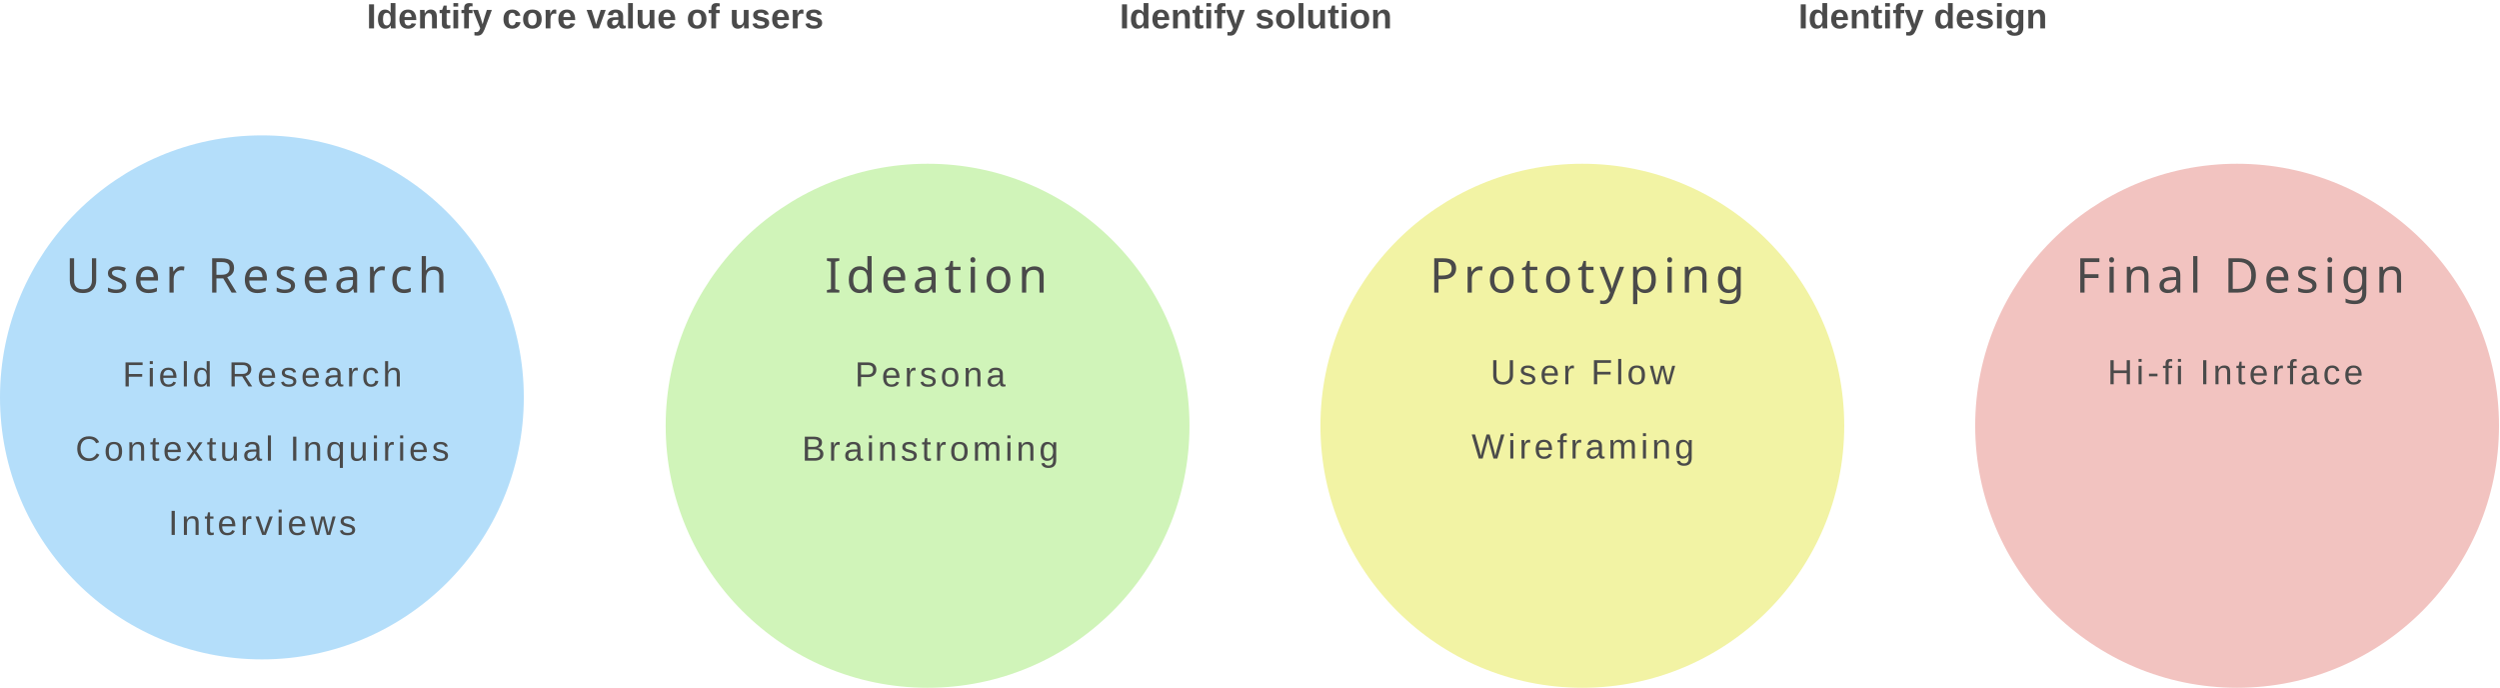
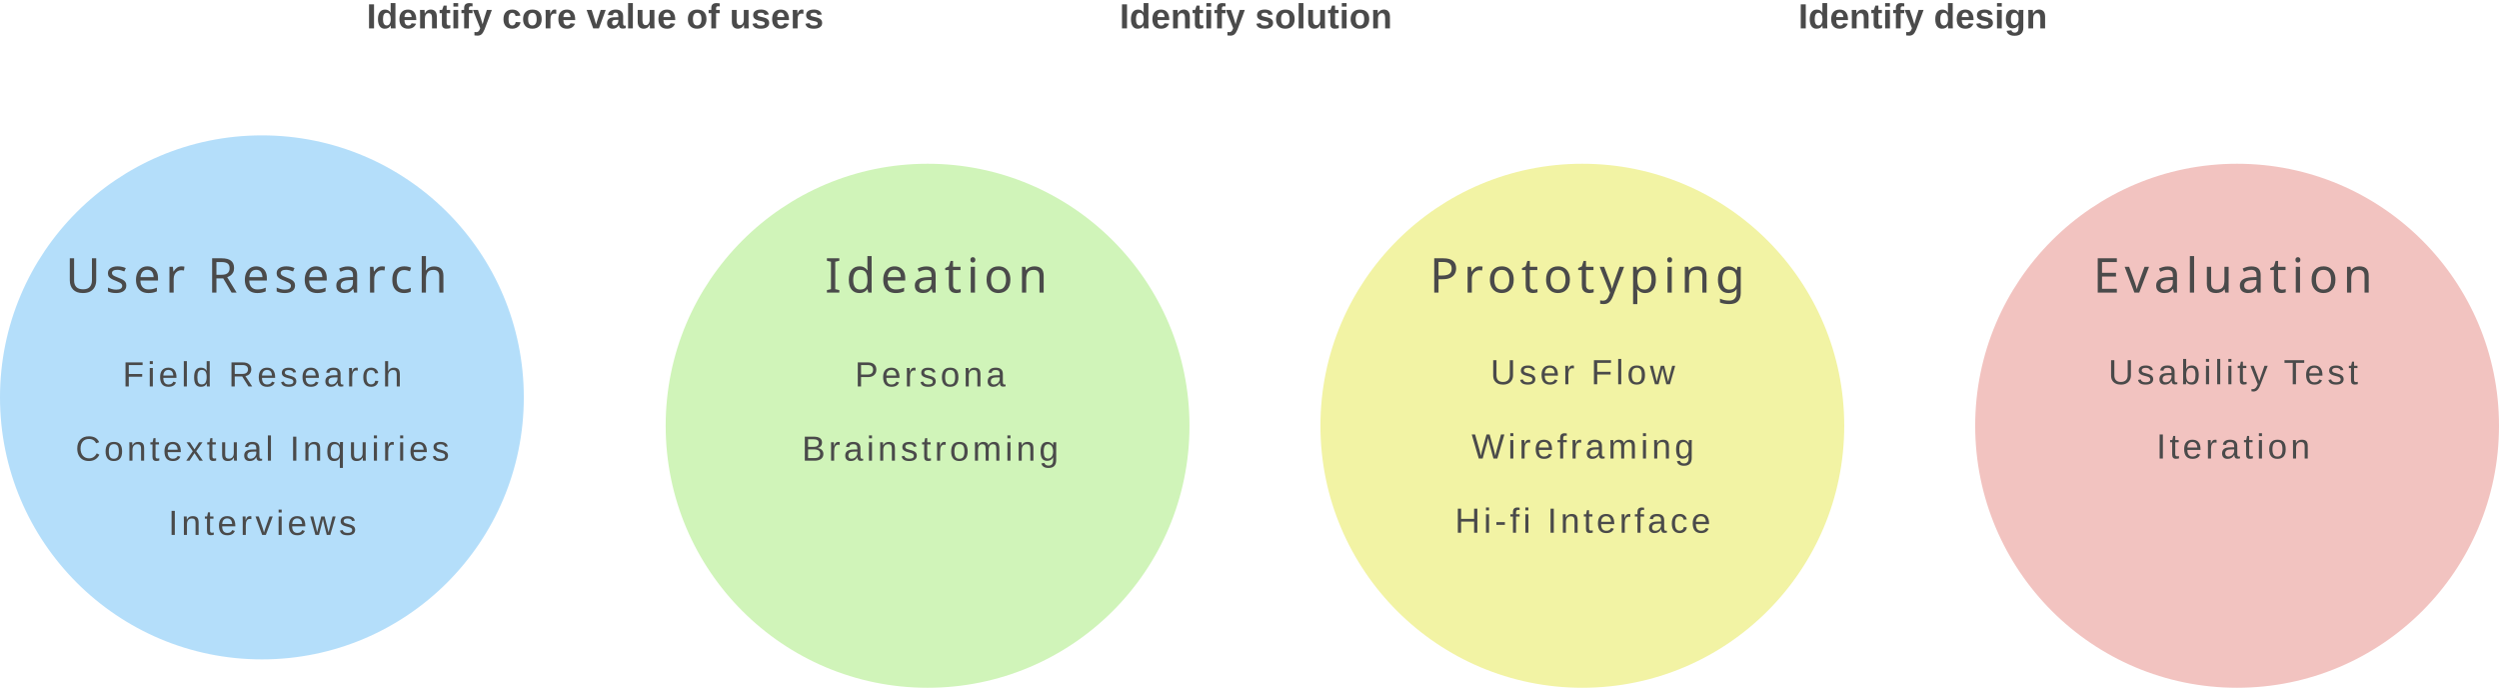
<svg xmlns="http://www.w3.org/2000/svg" width="1145px" height="315px" viewBox="0 0 1145 315" version="1.1">
  <defs>
    <linearGradient x1="0.258%" y1="49.75%" x2="101.258%" y2="49.75%" id="linearGradient-1">
      <stop stop-color="#B4DEFA" offset="0%" />
      <stop stop-color="#53A0FD" offset="0%" />
      <stop stop-color="#61AAF6" offset="0%" />
      <stop stop-color="#D0F4B9" offset="100%" />
    </linearGradient>
    <linearGradient x1="0.258%" y1="49.75%" x2="101.258%" y2="49.75%" id="linearGradient-2">
      <stop stop-color="#D3E4B5" offset="0%" />
      <stop stop-color="#F2F3A4" offset="100%" />
    </linearGradient>
    <linearGradient x1="0.258%" y1="49.75%" x2="101.258%" y2="49.75%" id="linearGradient-3">
      <stop stop-color="#F2F3A4" offset="0%" />
      <stop stop-color="#F2C3C0" offset="100%" />
    </linearGradient>
  </defs>
  <g id="Page-1" stroke="none" stroke-width="1" fill="none" fill-rule="evenodd">
    <g id="Desktop-Copy" transform="translate(-30, -150)">
-       <g id="Group-5" transform="translate(30, 132)">
-         <g id="Group" transform="translate(0, 99)" />
+       <g id="Group-6" transform="translate(30, 132)">
        <circle id="Oval" fill="#B4DEFA" cx="120" cy="200" r="120" />
        <text id="User-Research" font-family="ArialRoundedMTBold, Arial Rounded MT Bold" font-size="22" font-weight="normal" letter-spacing="2.244" fill="#4A4A4A">
          <tspan x="30" y="152">User Research</tspan>
        </text>
        <text id="Field-Research-Conte" font-family="ArialMT, Arial" font-size="16" font-weight="normal" letter-spacing="1.571" fill="#4A4A4A">
          <tspan x="56.201" y="195">Field Research</tspan>
          <tspan x="121" y="212" />
          <tspan x="34.582" y="229">Contextual Inquiries</tspan>
          <tspan x="121" y="246" />
          <tspan x="77.133" y="263">Interviews </tspan>
        </text>
-         <g id="Group-3" transform="translate(605, 93)" />
-         <circle id="Oval" fill="#F2F3A4" cx="725" cy="213" r="120" />
-         <text id="Prototyping" font-family="ArialRoundedMTBold, Arial Rounded MT Bold" font-size="22" font-weight="normal" letter-spacing="2.244" fill="#4A4A4A">
-           <tspan x="655" y="152">Prototyping</tspan>
-         </text>
-         <text id="User-Flow-Wireframin" font-family="ArialMT, Arial" font-size="16" font-weight="normal" letter-spacing="1.571" fill="#4A4A4A">
-           <tspan x="682.926" y="194">User Flow</tspan>
-           <tspan x="726" y="211" />
-           <tspan x="674.242" y="228">Wireframing </tspan>
-           <tspan x="726" y="245" />
-         </text>
        <g id="Group-4" transform="translate(905, 93)" />
-         <circle id="Oval" fill="#F2C3C0" cx="1025" cy="213" r="120" />
-         <text id="Final-Design" font-family="ArialRoundedMTBold, Arial Rounded MT Bold" font-size="22" font-weight="normal" letter-spacing="2.244" fill="#4A4A4A">
-           <tspan x="951" y="152">Final Design</tspan>
-         </text>
-         <text id="Hi-fi-Interface" font-family="ArialMT, Arial" font-size="16" font-weight="normal" letter-spacing="1.571" fill="#4A4A4A">
-           <tspan x="965.646" y="194">Hi-fi Interface</tspan>
-         </text>
-         <g id="Group-2" transform="translate(305, 93)" />
-         <circle id="Oval" fill="#D0F4B9" cx="425" cy="213" r="120" />
-         <text id="Ideation" font-family="ArialRoundedMTBold, Arial Rounded MT Bold" font-size="22" font-weight="normal" letter-spacing="2.244" fill="#4A4A4A">
-           <tspan x="378" y="152">Ideation</tspan>
-           <tspan x="482.516" y="152" font-size="20"> </tspan>
-         </text>
-         <text id="Persona-Brainstromin" font-family="ArialMT, Arial" font-size="16" font-weight="normal" letter-spacing="1.571" fill="#4A4A4A">
-           <tspan x="391.704" y="195">Persona </tspan>
-           <tspan x="427" y="212" />
-           <tspan x="367.436" y="229">Brainstroming </tspan>
-         </text>
-         <path id="Line-2" d="M352.69,97.336 L349.137,73.109 L331.394,85.252 L352.69,97.336 Z M204.566,97.109 C220.026,66.144 244.258,50.75 277.5,50.75 C303.415,50.75 324.169,62.906 339.987,81.857 L341.108,83.201 L343.795,80.958 L342.674,79.615 C335.644,71.192 327.342,63.816 317.73,58.187 C305.688,51.133 292.279,47.25 277.5,47.25 C242.915,47.25 217.48,63.408 201.434,95.546 L200.653,97.111 L203.784,98.675 L204.566,97.109 Z" fill="url(#linearGradient-1)" fill-rule="nonzero" style="mix-blend-mode: color-burn;" />
-         <path id="Line-2" d="M650.69,97.336 L647.137,73.109 L629.394,85.252 L650.69,97.336 Z M502.566,97.109 C518.026,66.144 542.258,50.75 575.5,50.75 C601.415,50.75 622.169,62.906 637.987,81.857 L639.108,83.201 L641.795,80.958 L640.674,79.615 C633.644,71.192 625.342,63.816 615.73,58.187 C603.688,51.133 590.279,47.25 575.5,47.25 C540.915,47.25 515.48,63.408 499.434,95.546 L498.653,97.111 L501.784,98.675 L502.566,97.109 Z" fill="url(#linearGradient-2)" fill-rule="nonzero" style="mix-blend-mode: color-burn;" />
-         <path id="Line-2" d="M958.69,97.336 L955.137,73.109 L937.394,85.252 L958.69,97.336 Z M810.566,97.109 C826.026,66.144 850.258,50.75 883.5,50.75 C909.415,50.75 930.169,62.906 945.987,81.857 L947.108,83.201 L949.795,80.958 L948.674,79.615 C941.644,71.192 933.342,63.816 923.73,58.187 C911.688,51.133 898.279,47.25 883.5,47.25 C848.915,47.25 823.48,63.408 807.434,95.546 L806.653,97.111 L809.784,98.675 L810.566,97.109 Z" fill="url(#linearGradient-3)" fill-rule="nonzero" style="mix-blend-mode: color-burn;" />
-         <text id="Identify-core-value" font-family="Arial-BoldMT, Arial" font-size="16" font-weight="bold" letter-spacing="0.08" fill="#4A4A4A">
-           <tspan x="168" y="14" />
-           <tspan x="168" y="31">Identify core value of users</tspan>
-           <tspan x="168" y="48" />
-           <tspan x="168" y="65" />
-           <tspan x="168" y="82" />
-           <tspan x="168" y="99" />
-         </text>
-         <text id="Identify-solution" font-family="Arial-BoldMT, Arial" font-size="16" font-weight="bold" letter-spacing="0.08" fill="#4A4A4A">
-           <tspan x="513" y="14" />
-           <tspan x="513" y="31">Identify solution</tspan>
-           <tspan x="513" y="48" />
-           <tspan x="513" y="65" />
-           <tspan x="513" y="82" />
-           <tspan x="513" y="99" />
-         </text>
-         <text id="Identify-design" font-family="Arial-BoldMT, Arial" font-size="16" font-weight="bold" letter-spacing="0.08" fill="#4A4A4A">
-           <tspan x="824" y="14" />
-           <tspan x="824" y="31">Identify design </tspan>
-           <tspan x="824" y="48" />
-           <tspan x="824" y="65" />
-           <tspan x="824" y="82" />
-           <tspan x="824" y="99" />
-         </text>
+         <g id="Group-5">
+           <g id="Group" transform="translate(0, 99)" />
+           <g id="Group-3" transform="translate(605, 93)" />
+           <circle id="Oval" fill="#F2F3A4" cx="725" cy="213" r="120" />
+           <text id="Prototyping" font-family="ArialRoundedMTBold, Arial Rounded MT Bold" font-size="22" font-weight="normal" letter-spacing="2.244" fill="#4A4A4A">
+             <tspan x="655" y="152">Prototyping</tspan>
+           </text>
+           <text id="User-Flow-Wireframin" font-family="ArialMT, Arial" font-size="16" font-weight="normal" letter-spacing="1.571" fill="#4A4A4A">
+             <tspan x="682.926" y="194">User Flow</tspan>
+             <tspan x="726" y="211" />
+             <tspan x="674.242" y="228">Wireframing </tspan>
+             <tspan x="726" y="245" />
+             <tspan x="666.646" y="262">Hi-fi Interface</tspan>
+           </text>
+           <circle id="Oval" fill="#F2C3C0" cx="1025" cy="213" r="120" />
+           <g id="Group-2" transform="translate(305, 93)" />
+           <circle id="Oval" fill="#D0F4B9" cx="425" cy="213" r="120" />
+           <text id="Ideation" font-family="ArialRoundedMTBold, Arial Rounded MT Bold" font-size="22" font-weight="normal" letter-spacing="2.244" fill="#4A4A4A">
+             <tspan x="378" y="152">Ideation</tspan>
+             <tspan x="482.516" y="152" font-size="20"> </tspan>
+           </text>
+           <text id="Persona-Brainstromin" font-family="ArialMT, Arial" font-size="16" font-weight="normal" letter-spacing="1.571" fill="#4A4A4A">
+             <tspan x="391.704" y="195">Persona </tspan>
+             <tspan x="427" y="212" />
+             <tspan x="367.436" y="229">Brainstroming </tspan>
+           </text>
+           <path id="Line-2" d="M352.69,97.336 L349.137,73.109 L331.394,85.252 L352.69,97.336 Z M204.566,97.109 C220.026,66.144 244.258,50.75 277.5,50.75 C303.415,50.75 324.169,62.906 339.987,81.857 L341.108,83.201 L343.795,80.958 L342.674,79.615 C335.644,71.192 327.342,63.816 317.73,58.187 C305.688,51.133 292.279,47.25 277.5,47.25 C242.915,47.25 217.48,63.408 201.434,95.546 L200.653,97.111 L203.784,98.675 L204.566,97.109 Z" fill="url(#linearGradient-1)" fill-rule="nonzero" style="mix-blend-mode: color-burn;" />
+           <path id="Line-2" d="M650.69,97.336 L647.137,73.109 L629.394,85.252 L650.69,97.336 Z M502.566,97.109 C518.026,66.144 542.258,50.75 575.5,50.75 C601.415,50.75 622.169,62.906 637.987,81.857 L639.108,83.201 L641.795,80.958 L640.674,79.615 C633.644,71.192 625.342,63.816 615.73,58.187 C603.688,51.133 590.279,47.25 575.5,47.25 C540.915,47.25 515.48,63.408 499.434,95.546 L498.653,97.111 L501.784,98.675 L502.566,97.109 Z" fill="url(#linearGradient-2)" fill-rule="nonzero" style="mix-blend-mode: color-burn;" />
+           <path id="Line-2" d="M958.69,97.336 L955.137,73.109 L937.394,85.252 L958.69,97.336 Z M810.566,97.109 C826.026,66.144 850.258,50.75 883.5,50.75 C909.415,50.75 930.169,62.906 945.987,81.857 L947.108,83.201 L949.795,80.958 L948.674,79.615 C941.644,71.192 933.342,63.816 923.73,58.187 C911.688,51.133 898.279,47.25 883.5,47.25 C848.915,47.25 823.48,63.408 807.434,95.546 L806.653,97.111 L809.784,98.675 L810.566,97.109 Z" fill="url(#linearGradient-3)" fill-rule="nonzero" style="mix-blend-mode: color-burn;" />
+           <text id="Identify-core-value" font-family="Arial-BoldMT, Arial" font-size="16" font-weight="bold" letter-spacing="0.08" fill="#4A4A4A">
+             <tspan x="168" y="14" />
+             <tspan x="168" y="31">Identify core value of users</tspan>
+             <tspan x="168" y="48" />
+             <tspan x="168" y="65" />
+             <tspan x="168" y="82" />
+             <tspan x="168" y="99" />
+           </text>
+           <text id="Identify-solution" font-family="Arial-BoldMT, Arial" font-size="16" font-weight="bold" letter-spacing="0.08" fill="#4A4A4A">
+             <tspan x="513" y="14" />
+             <tspan x="513" y="31">Identify solution</tspan>
+             <tspan x="513" y="48" />
+             <tspan x="513" y="65" />
+             <tspan x="513" y="82" />
+             <tspan x="513" y="99" />
+           </text>
+           <text id="Identify-design" font-family="Arial-BoldMT, Arial" font-size="16" font-weight="bold" letter-spacing="0.08" fill="#4A4A4A">
+             <tspan x="824" y="14" />
+             <tspan x="824" y="31">Identify design </tspan>
+             <tspan x="824" y="48" />
+             <tspan x="824" y="65" />
+             <tspan x="824" y="82" />
+             <tspan x="824" y="99" />
+           </text>
+           <text id="Evaluation" font-family="ArialRoundedMTBold, Arial Rounded MT Bold" font-size="22" font-weight="normal" letter-spacing="2.244" fill="#4A4A4A">
+             <tspan x="959" y="152">Evaluation </tspan>
+           </text>
+           <text id="Usability-Test-Itera" font-family="ArialMT, Arial" font-size="16" font-weight="normal" letter-spacing="1.571" fill="#4A4A4A">
+             <tspan x="966.022" y="194">Usability Test</tspan>
+             <tspan x="1024" y="211" />
+             <tspan x="988.024" y="228">Iteration</tspan>
+           </text>
+         </g>
      </g>
    </g>
  </g>
</svg>
